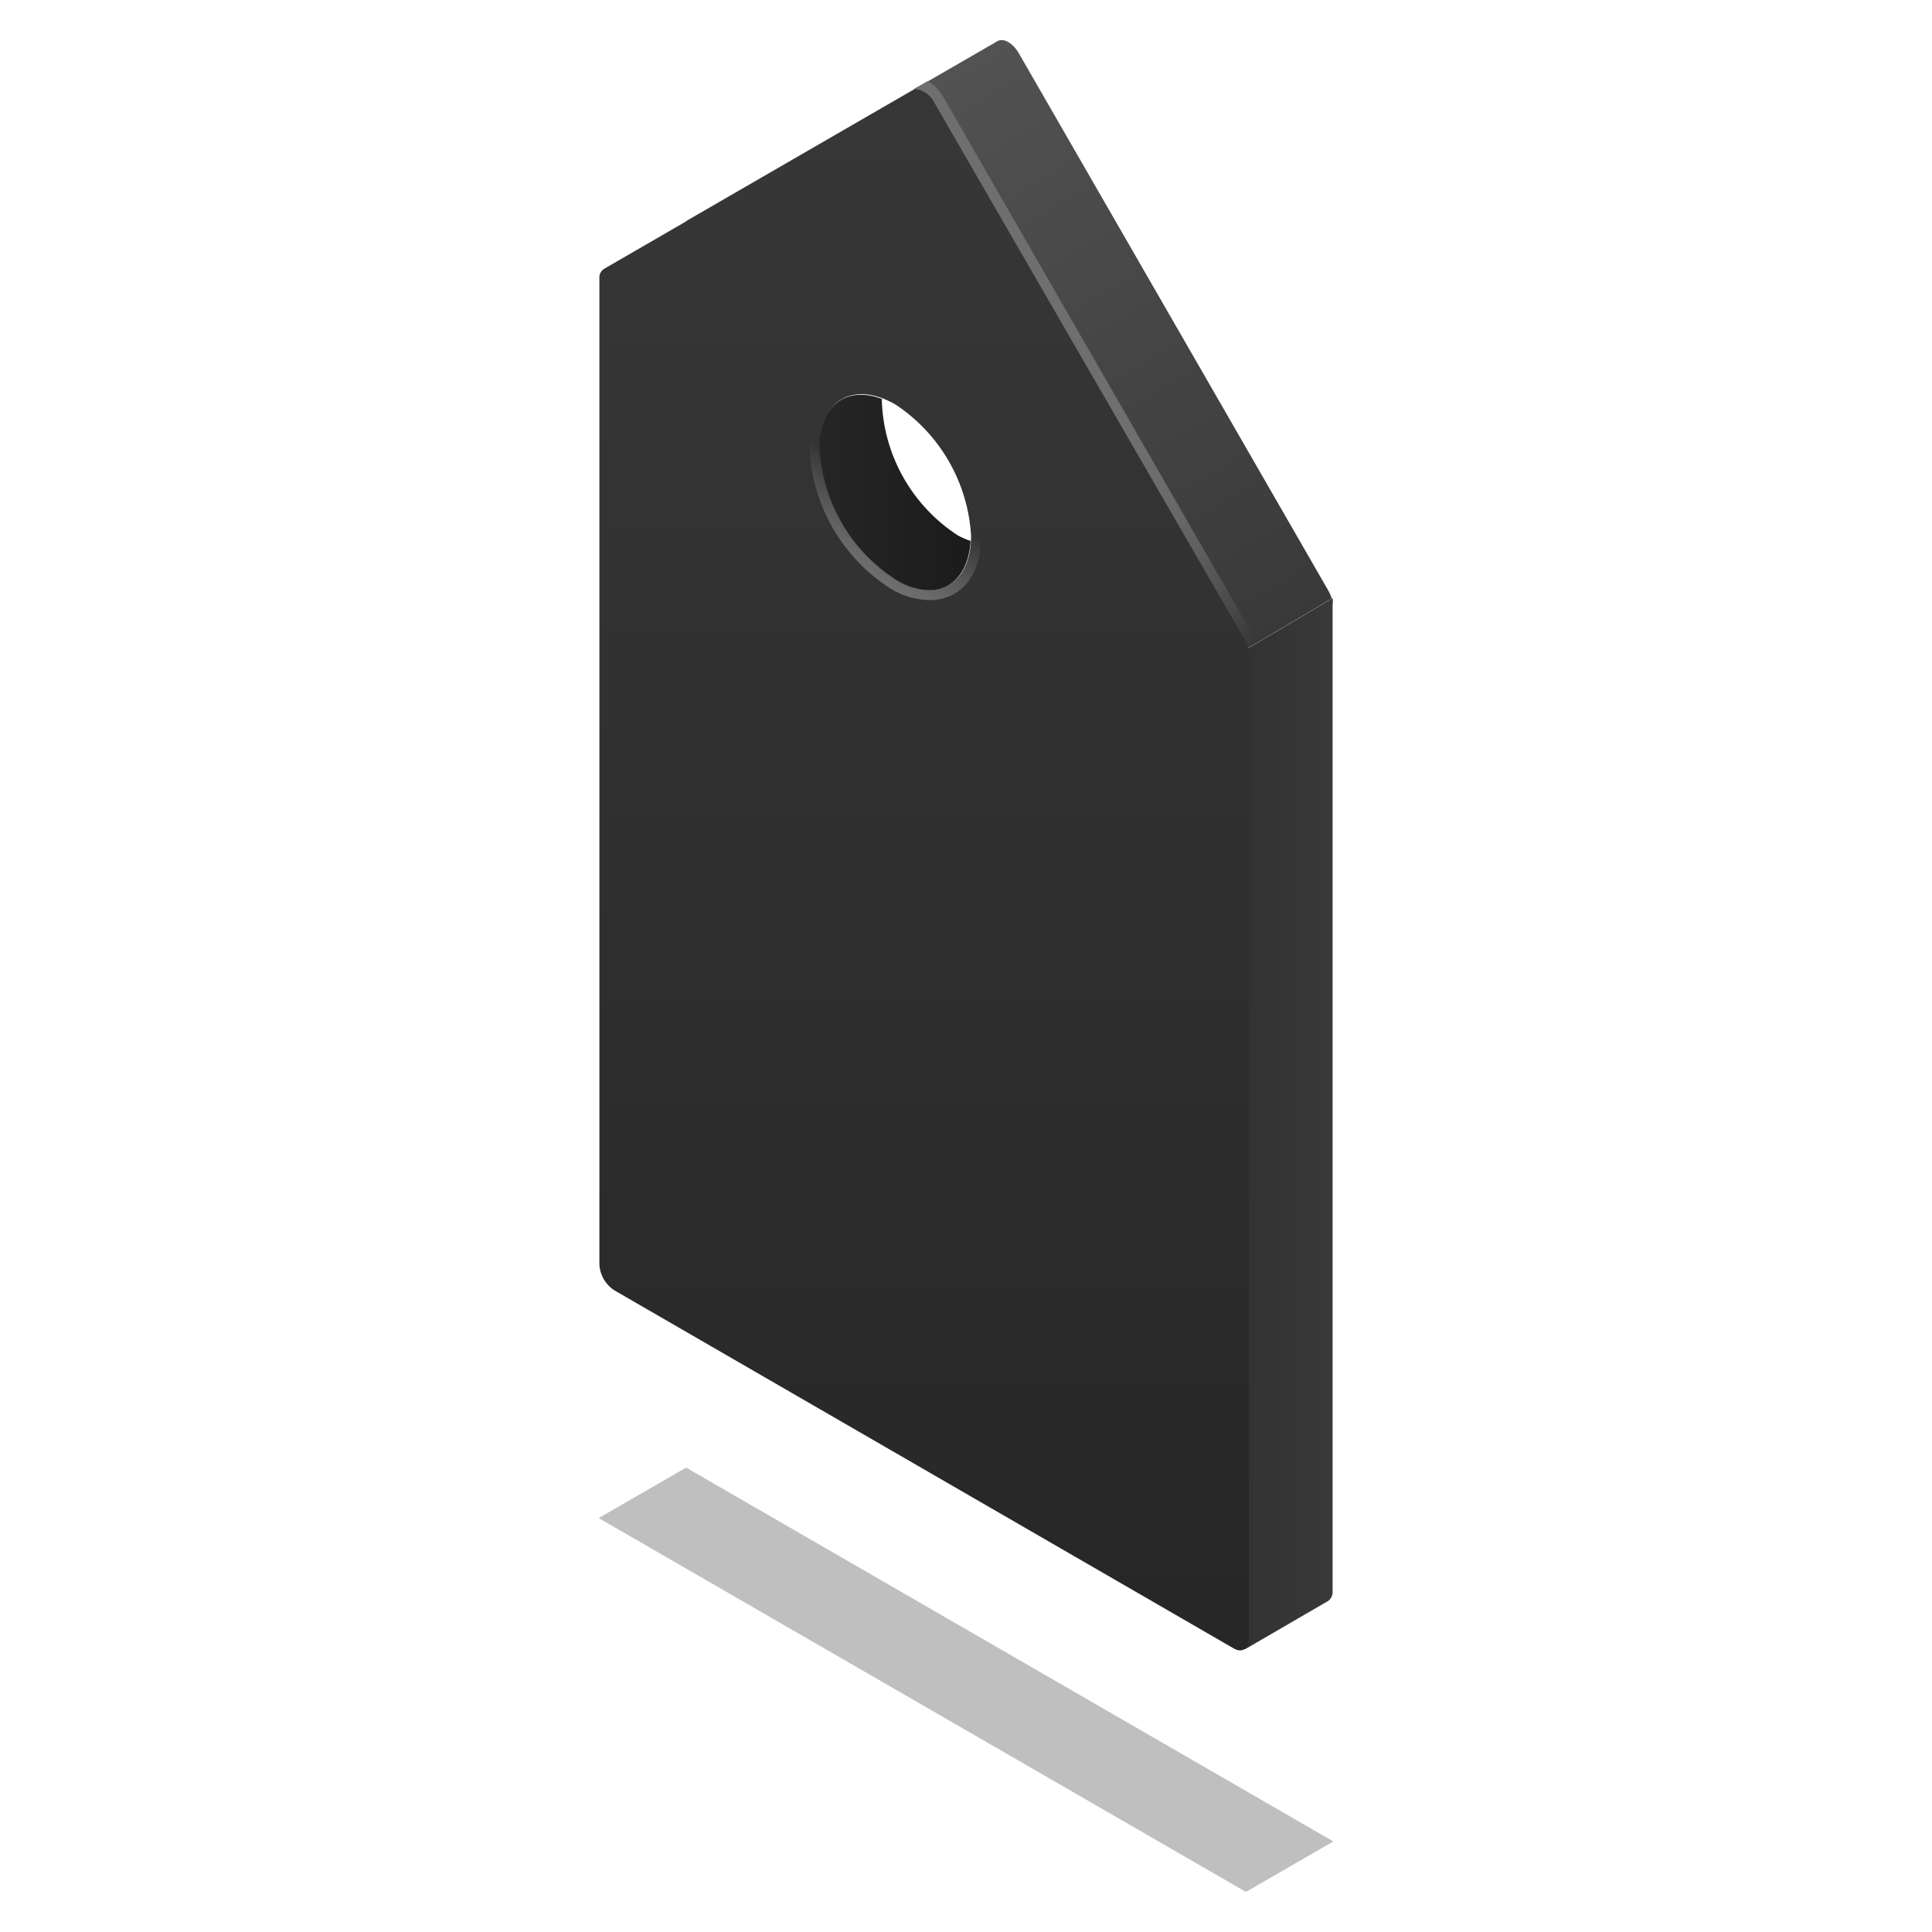
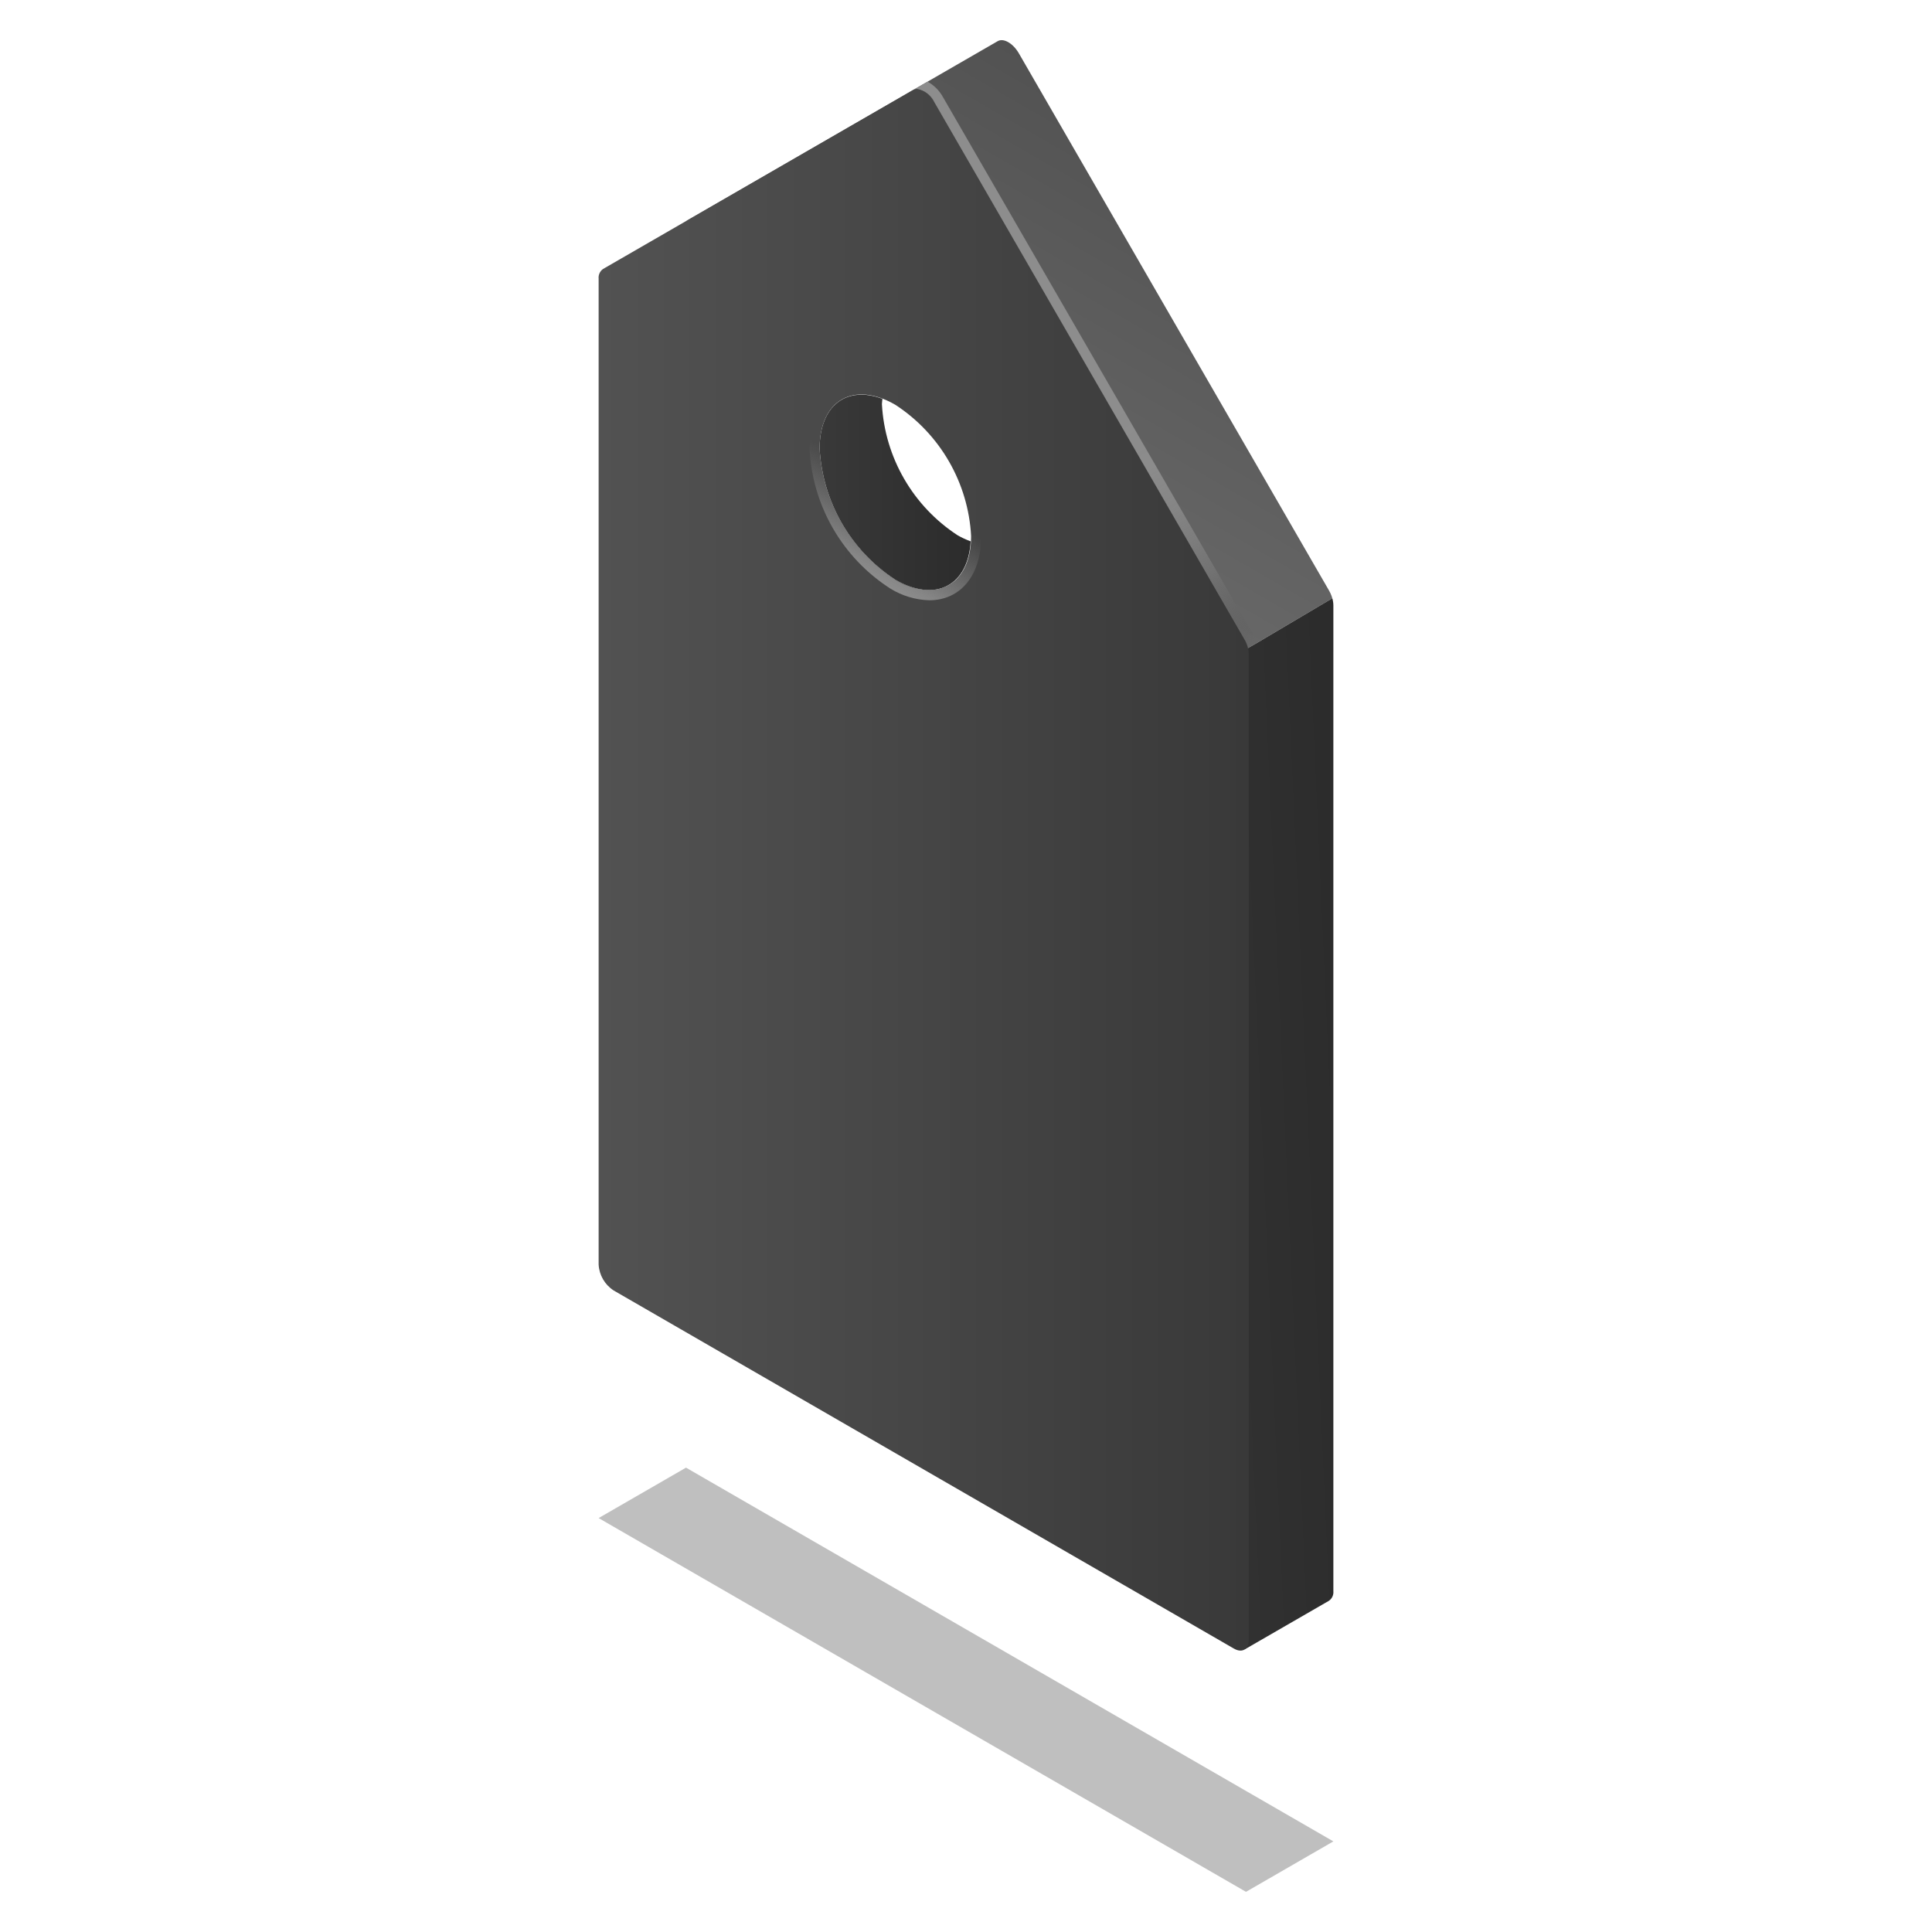
- <svg xmlns="http://www.w3.org/2000/svg" xmlns:xlink="http://www.w3.org/1999/xlink" width="80" height="80" viewBox="0 0 80 80">
+ <svg xmlns="http://www.w3.org/2000/svg" xmlns:xlink="http://www.w3.org/1999/xlink" viewBox="0 0 80 80">
  <defs>
-     <style>.a{fill:none;}.b{opacity:0.25;}.c{fill:url(#a);}.d{fill:url(#b);}.e{fill:url(#c);}.f{fill:url(#d);}.g{fill:url(#e);}.h{fill:url(#f);}.i{fill:url(#g);}.j{fill:url(#h);}.k{fill:url(#i);}</style>
-     <linearGradient id="a" x1="34.96" y1="5.37" x2="48.48" y2="28.8" gradientUnits="userSpaceOnUse">
+     <linearGradient id="a" x1="36.942" y1="25.455" x2="48.41" y2="5.592" gradientUnits="userSpaceOnUse">
+       <stop offset="0" stop-color="#6f6f6f" />
+       <stop offset="1" stop-color="#525252" />
+     </linearGradient>
+     <linearGradient id="b" x1="43.119" y1="46.994" x2="61.363" y2="46.179" gradientUnits="userSpaceOnUse">
+       <stop offset="0" stop-color="#393939" />
+       <stop offset="1" stop-color="#262626" />
+     </linearGradient>
+     <linearGradient id="c" x1="24.788" y1="36.015" x2="51.709" y2="36.015" gradientUnits="userSpaceOnUse">
      <stop offset="0" stop-color="#525252" />
      <stop offset="1" stop-color="#393939" />
    </linearGradient>
-     <linearGradient id="b" x1="45.47" y1="46.54" x2="55.21" y2="46.54" gradientUnits="userSpaceOnUse">
-       <stop offset="0" stop-color="#262626" />
-       <stop offset="1" stop-color="#393939" />
+     <linearGradient id="d" x1="28.765" y1="9.536" x2="48.153" y2="40.786" gradientUnits="userSpaceOnUse">
+       <stop offset="0.418" stop-color="#8d8d8d" />
+       <stop offset="0.5" stop-color="#8c8c8c" stop-opacity="0.982" />
+       <stop offset="0.551" stop-color="#888" stop-opacity="0.921" />
+       <stop offset="0.593" stop-color="#828282" stop-opacity="0.818" />
+       <stop offset="0.631" stop-color="#7a7a7a" stop-opacity="0.672" />
+       <stop offset="0.665" stop-color="#6e6e6e" stop-opacity="0.483" />
+       <stop offset="0.697" stop-color="#616161" stop-opacity="0.254" />
+       <stop offset="0.726" stop-color="#525252" stop-opacity="0" />
    </linearGradient>
-     <linearGradient id="c" x1="38.25" y1="70.94" x2="38.25" y2="-3.31" xlink:href="#b" />
-     <linearGradient id="d" x1="28.77" y1="9.54" x2="48.15" y2="40.79" gradientUnits="userSpaceOnUse">
-       <stop offset="0.42" stop-color="#6f6f6f" />
-       <stop offset="0.51" stop-color="#6e6e6e" stop-opacity="0.98" />
-       <stop offset="0.56" stop-color="#6c6c6c" stop-opacity="0.9" />
-       <stop offset="0.61" stop-color="#686868" stop-opacity="0.77" />
-       <stop offset="0.65" stop-color="#636363" stop-opacity="0.58" />
-       <stop offset="0.69" stop-color="#5c5c5c" stop-opacity="0.34" />
-       <stop offset="0.72" stop-color="#545454" stop-opacity="0.05" />
-       <stop offset="0.73" stop-color="#525252" stop-opacity="0" />
-     </linearGradient>
-     <linearGradient id="e" x1="51.28" y1="68.32" x2="51.34" y2="68.35" gradientUnits="userSpaceOnUse">
-       <stop offset="0.87" stop-color="#fff" />
-       <stop offset="0.89" stop-color="#fefefe" stop-opacity="0.98" />
-       <stop offset="0.9" stop-color="#fcfcfc" stop-opacity="0.93" />
-       <stop offset="0.92" stop-color="#f8f8f8" stop-opacity="0.84" />
-       <stop offset="0.94" stop-color="#f2f2f2" stop-opacity="0.72" />
-       <stop offset="0.95" stop-color="#eaeaea" stop-opacity="0.56" />
-       <stop offset="0.97" stop-color="#e1e1e1" stop-opacity="0.37" />
-       <stop offset="0.99" stop-color="#d7d7d7" stop-opacity="0.14" />
-       <stop offset="1" stop-color="#d0d0d0" stop-opacity="0" />
-     </linearGradient>
-     <linearGradient id="f" x1="51.09" y1="68.25" x2="51.22" y2="68.33" xlink:href="#e" />
-     <linearGradient id="g" x1="51.41" y1="68.32" x2="51.46" y2="68.35" xlink:href="#e" />
-     <linearGradient id="h" x1="33.94" y1="119.46" x2="42.79" y2="119.46" gradientTransform="translate(0 -100)" gradientUnits="userSpaceOnUse">
-       <stop offset="0" stop-color="#262626" />
-       <stop offset="1" stop-color="#161616" />
-     </linearGradient>
-     <linearGradient id="i" x1="35.3" y1="23.46" x2="38.85" y2="17.31" gradientUnits="userSpaceOnUse">
-       <stop offset="0" stop-color="#6f6f6f" />
-       <stop offset="0.09" stop-color="#6f6f6f" stop-opacity="0.9" />
-       <stop offset="0.24" stop-color="#6f6f6f" stop-opacity="0.63" />
-       <stop offset="0.44" stop-color="#6f6f6f" stop-opacity="0.19" />
-       <stop offset="0.52" stop-color="#6f6f6f" stop-opacity="0" />
+     <linearGradient id="e" x1="33.938" y1="19.465" x2="42.793" y2="19.465" xlink:href="#b" />
+     <linearGradient id="f" x1="35.298" y1="23.462" x2="38.852" y2="17.307" gradientUnits="userSpaceOnUse">
+       <stop offset="0" stop-color="#8d8d8d" />
+       <stop offset="0.072" stop-color="#8b8b8b" stop-opacity="0.919" />
+       <stop offset="0.199" stop-color="#848484" stop-opacity="0.705" />
+       <stop offset="0.365" stop-color="#7a7a7a" stop-opacity="0.359" />
+       <stop offset="0.518" stop-color="#6f6f6f" stop-opacity="0" />
    </linearGradient>
  </defs>
-   <rect class="a" width="80" height="80" />
-   <polygon class="b" points="51.59 78.34 24.79 62.86 28.41 60.77 55.21 76.25 51.59 78.34" />
-   <path class="c" d="M45.47,30.38l6.58-3.76,3.12-1.85,0,.15a1.28,1.28,0,0,0-.17-.47L42.19,2.21c-.24-.42-.63-.65-.88-.51L28.47,9.12a.44.44,0,0,0-.18.4l13.88,3a1.38,1.38,0,0,0,.62,1.07Z" />
-   <path class="d" d="M55,66.29a.46.46,0,0,0,.18-.41V25.06a1,1,0,0,0,0-.29l-3.12,1.85-6.58,3.76L51.54,68.3Z" />
-   <path class="e" d="M51.53,26.47,38.69,4.23c-.25-.42-.64-.64-.88-.5L25,11.14a.43.43,0,0,0-.18.4V52.36a1.35,1.35,0,0,0,.62,1.07L51.09,68.26c.34.2.62,0,.62-.36V27.08A1.33,1.33,0,0,0,51.53,26.47ZM37.08,24a6.93,6.93,0,0,1-3.14-5.44c0-2,1.4-2.81,3.14-1.81a7,7,0,0,1,3.13,5.44C40.21,24.2,38.81,25,37.08,24Z" />
-   <path class="f" d="M39.05,4a1.71,1.71,0,0,0-.64-.64l-.6.34h0a.3.3,0,0,1,.16,0,1,1,0,0,1,.72.55L51.53,26.47a1.33,1.33,0,0,1,.18.61V67.9a.41.41,0,0,1-.19.4h0l.58-.34s0,0,0-.06V27.08a1.75,1.75,0,0,0-.24-.82Z" />
-   <path class="g" d="M51.28,68.33h0Z" />
-   <path class="h" d="M51.23,68.32a.42.42,0,0,1-.14-.06A.42.42,0,0,0,51.23,68.32Z" />
-   <path class="i" d="M51.48,68.32l-.08,0Z" />
-   <path class="j" d="M39.66,22.17a6.93,6.93,0,0,1-3.14-5.44,1.36,1.36,0,0,1,0-.21c-1.48-.56-2.6.27-2.6,2.05A6.93,6.93,0,0,0,37.08,24c1.66,1,3,.24,3.11-1.6A3.49,3.49,0,0,1,39.66,22.17Z" />
-   <path class="k" d="M35.67,16.33a2.88,2.88,0,0,1,1.41.43,7,7,0,0,1,3.13,5.44c0,1.42-.7,2.24-1.73,2.24a2.82,2.82,0,0,1-1.4-.43,6.93,6.93,0,0,1-3.14-5.44c0-1.42.7-2.24,1.73-2.24m0-.41h0c-1.3,0-2.15,1-2.15,2.65a7.3,7.3,0,0,0,3.35,5.8,3.23,3.23,0,0,0,1.61.48c1.3,0,2.15-1,2.15-2.65a7.29,7.29,0,0,0-3.35-5.8,3.2,3.2,0,0,0-1.61-.48Z" />
+   <polygon points="51.594 78.337 24.788 62.86 28.406 60.772 55.212 76.248 51.594 78.337" opacity="0.25" />
+   <path d="M45.474,30.382l6.574-3.76,3.12-1.847a1.327,1.327,0,0,1,.033.146,1.372,1.372,0,0,0-.17-.47L42.19,2.21c-.242-.419-.635-.646-.877-.506L28.472,9.117a.44.44,0,0,0-.181.4l13.882,3.017a1.367,1.367,0,0,0,.62,1.074Z" fill="url(#a)" />
+   <path d="M55.027,66.286a.435.435,0,0,0,.185-.4V25.062a1.066,1.066,0,0,0-.044-.287l-3.12,1.847-6.574,3.76L51.538,68.3S54.969,66.318,55.027,66.286Z" fill="url(#b)" />
+   <path d="M51.528,26.472,38.687,4.232c-.242-.42-.635-.646-.877-.506L24.969,11.139a.438.438,0,0,0-.181.4V52.361a1.367,1.367,0,0,0,.62,1.073L51.089,68.262c.343.2.62.037.62-.358V27.083A1.272,1.272,0,0,0,51.528,26.472ZM37.075,24.007a6.935,6.935,0,0,1-3.137-5.433c0-2,1.405-2.812,3.137-1.812A6.934,6.934,0,0,1,40.212,22.2C40.212,24.2,38.808,25.007,37.075,24.007Z" fill="url(#c)" />
+   <path d="M39.048,4.023a1.636,1.636,0,0,0-.64-.642l-.594.343,0,0a.32.32,0,0,1,.161-.042.972.972,0,0,1,.716.548l12.841,22.24a1.272,1.272,0,0,1,.181.611V67.9a.429.429,0,0,1-.187.4l.015-.007v0l.583-.337c0-.019,0-.038,0-.058V27.083a1.68,1.68,0,0,0-.237-.819Z" fill="url(#d)" />
+   <path d="M39.656,22.167a6.933,6.933,0,0,1-3.138-5.433c0-.079.016-.144.021-.219-1.476-.557-2.6.27-2.6,2.059a6.935,6.935,0,0,0,3.137,5.433c1.664.961,3.012.238,3.117-1.592A3.438,3.438,0,0,1,39.656,22.167Z" fill="url(#e)" />
+   <path d="M35.674,16.334a2.849,2.849,0,0,1,1.4.428A6.934,6.934,0,0,1,40.212,22.2c0,1.419-.706,2.24-1.736,2.24a2.846,2.846,0,0,1-1.4-.429,6.935,6.935,0,0,1-3.137-5.433c0-1.42.707-2.24,1.736-2.24m0-.417h0c-1.308,0-2.153,1.043-2.153,2.657a7.3,7.3,0,0,0,3.346,5.794,3.243,3.243,0,0,0,1.609.484c1.308,0,2.153-1.042,2.153-2.656A7.294,7.294,0,0,0,37.284,16.4a3.235,3.235,0,0,0-1.61-.485Z" fill="url(#f)" />
</svg>
